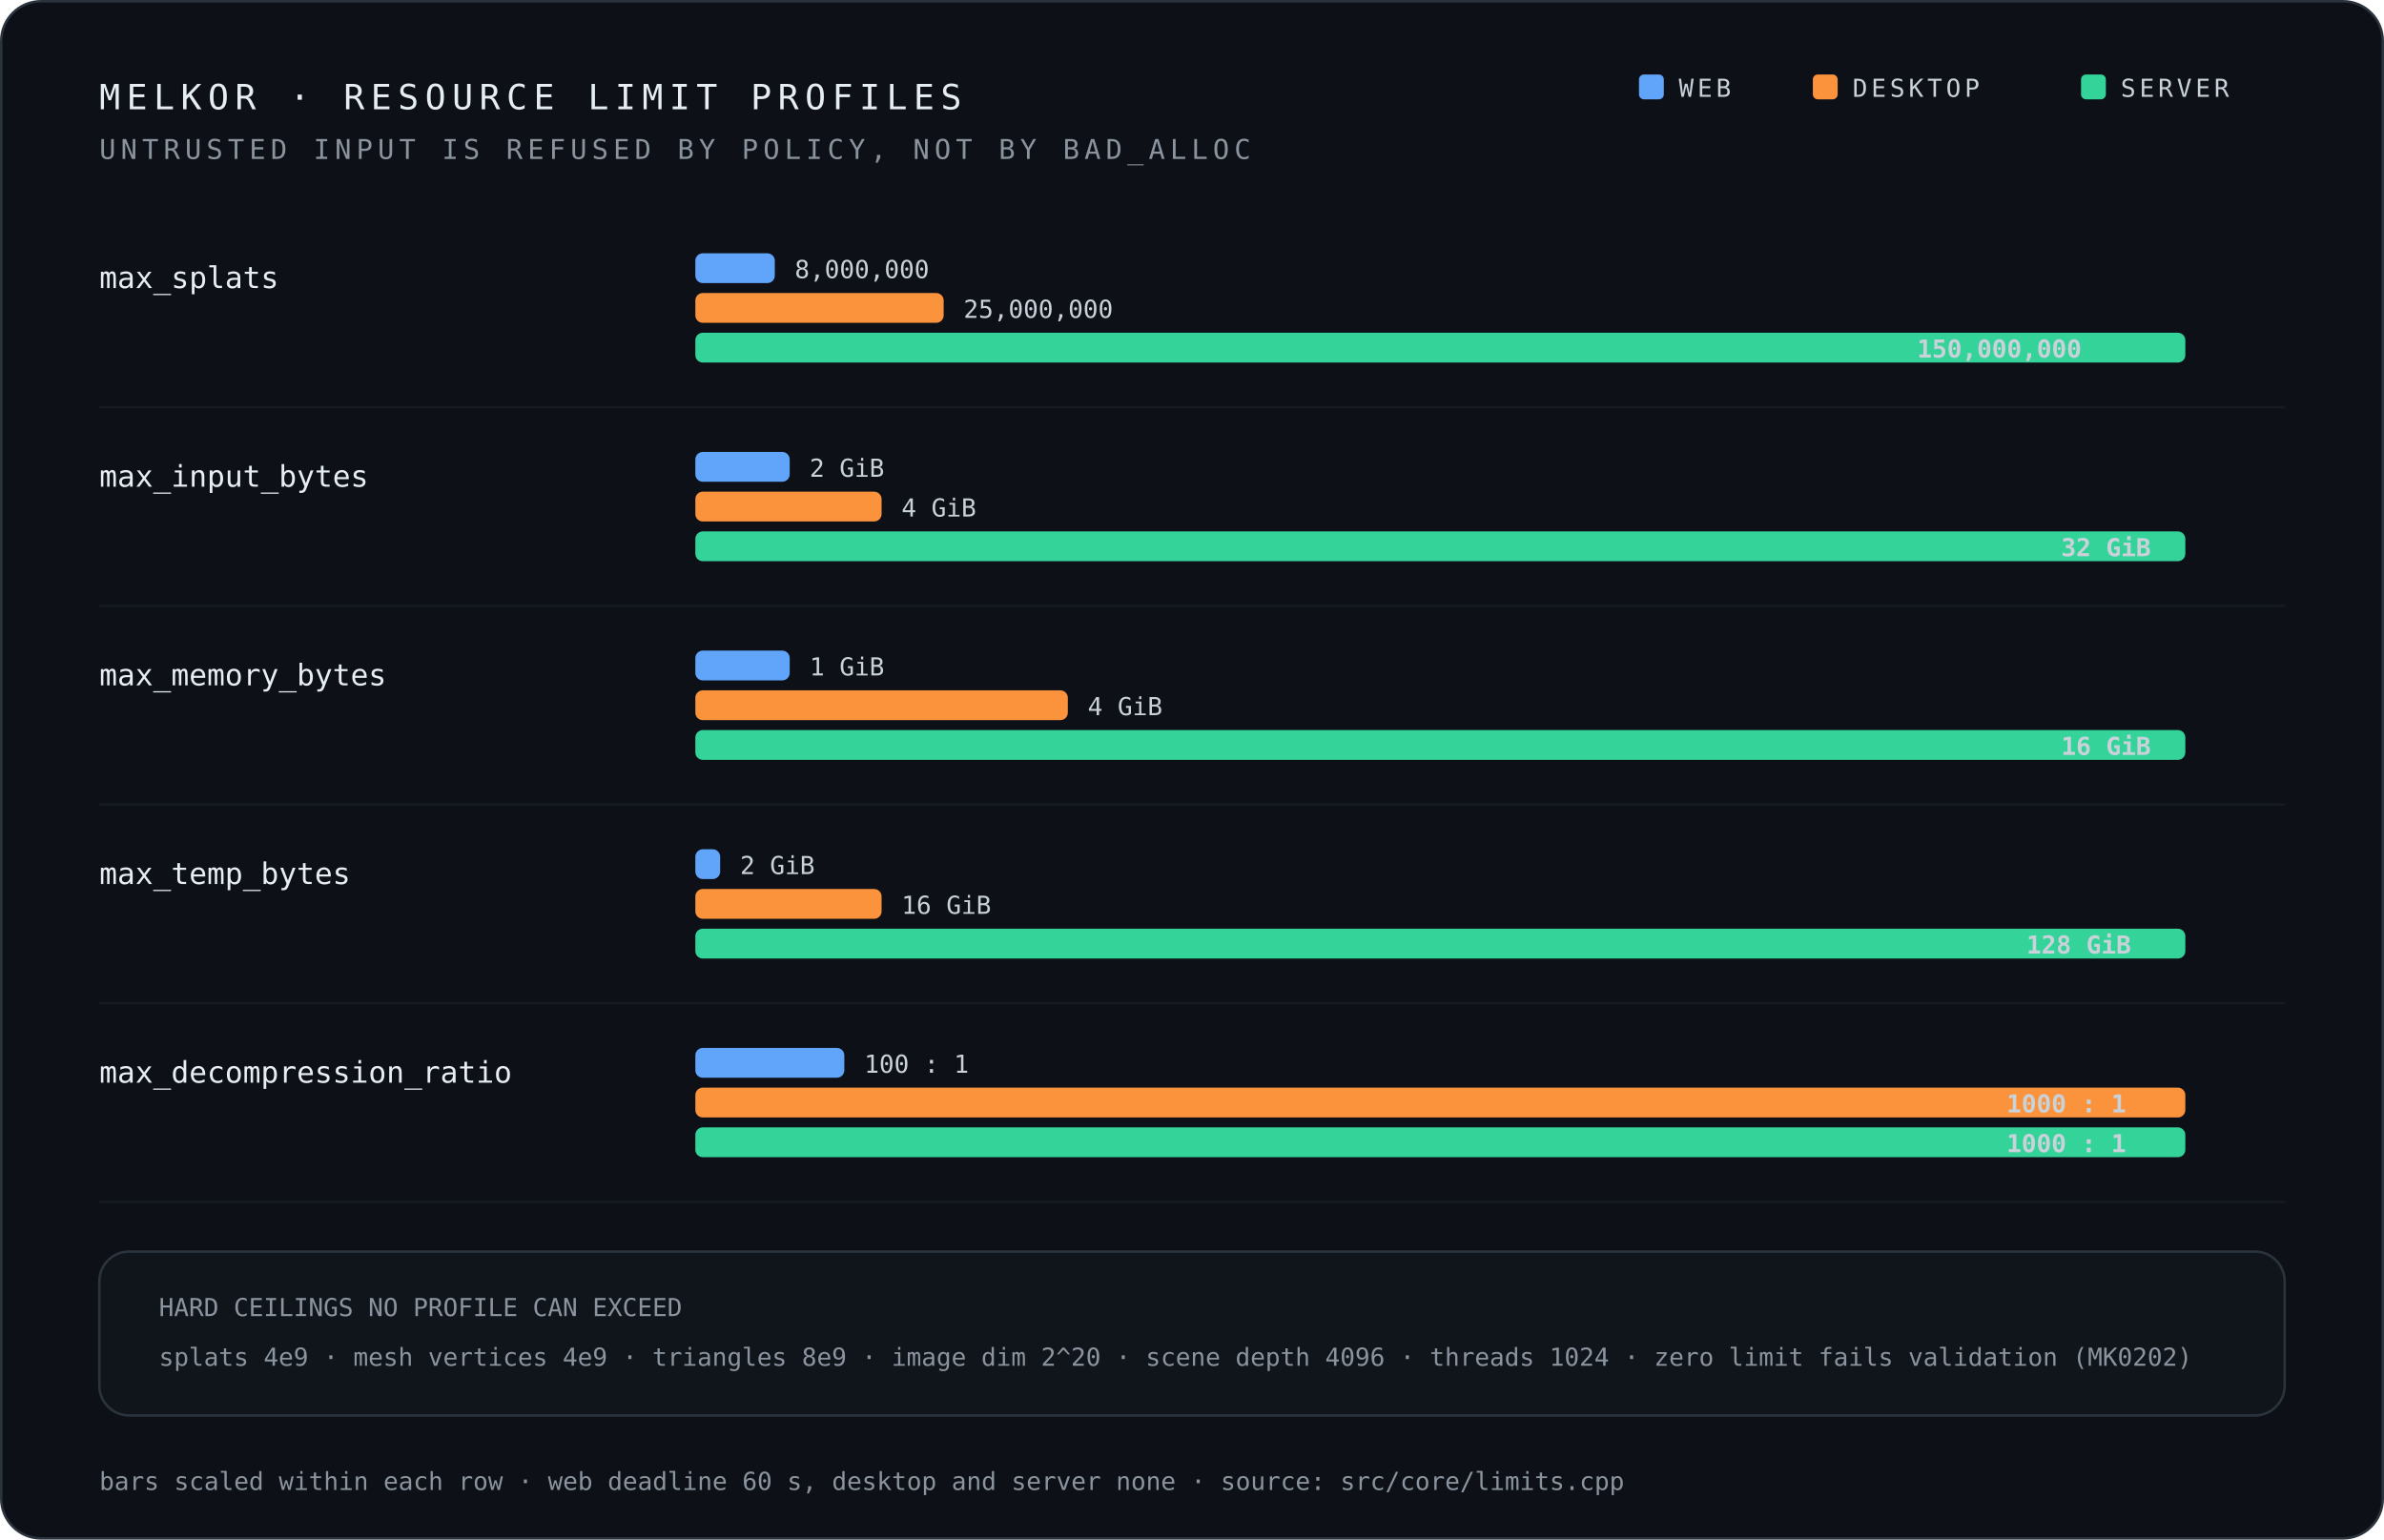
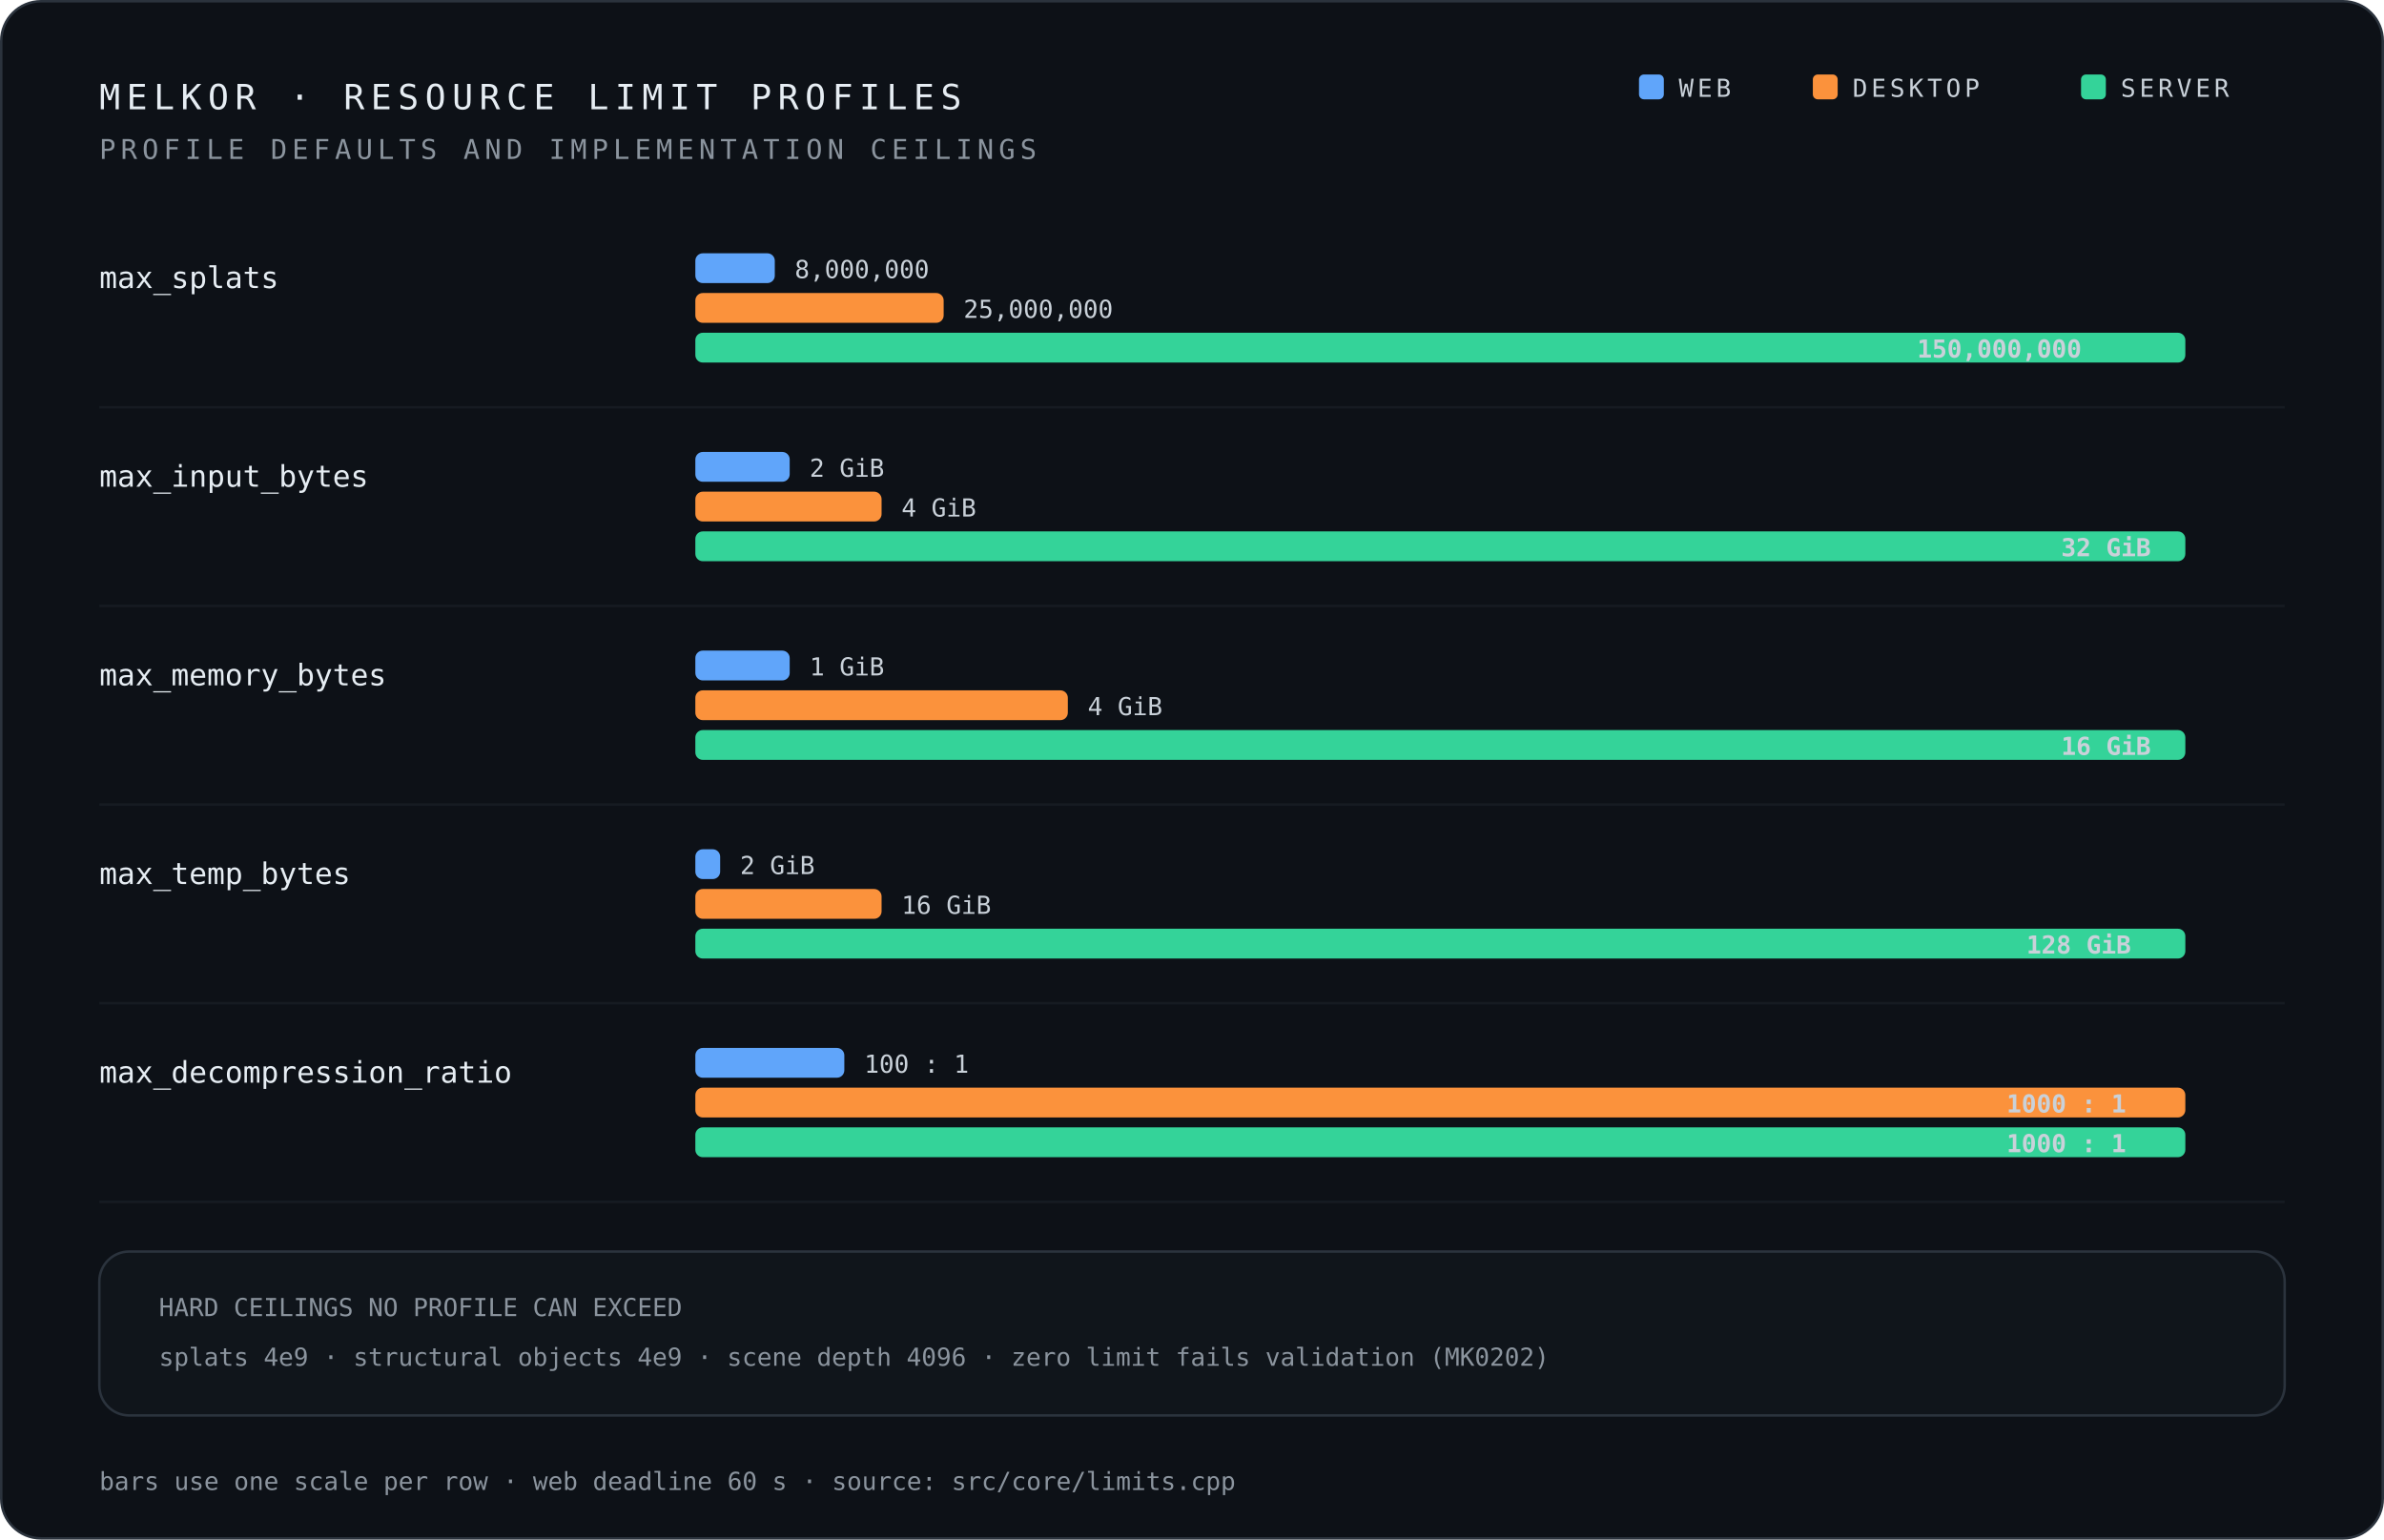
- <svg xmlns="http://www.w3.org/2000/svg" viewBox="0 0 960 620" role="img" aria-labelledby="t d">
+ <svg xmlns="http://www.w3.org/2000/svg" viewBox="0 0 960 620" role="img" aria-labelledby="limits-title limits-description">
  <style>
    text { font-family: ui-monospace, SFMono-Regular, Menlo, monospace; fill: #c9d1d9; }
    .h1 { font-size: 14px; fill: #e6edf3; letter-spacing: 2.5px; }
    .h2 { font-size: 11px; fill: #8b949e; letter-spacing: 2px; }
    .row { font-size: 12px; fill: #e6edf3; }
    .sub { font-size: 10px; fill: #8b949e; }
    .val { font-size: 10px; fill: #c9d1d9; }
    .leg { font-size: 10px; letter-spacing: 1.5px; }
  </style>
  <rect x="0.5" y="0.5" width="959" height="619" rx="16" fill="#0d1117" stroke="#2b333d" />
  <text class="h1" x="40" y="44">MELKOR · RESOURCE LIMIT PROFILES</text>
-   <text class="h2" x="40" y="64">UNTRUSTED INPUT IS REFUSED BY POLICY, NOT BY BAD_ALLOC</text>
+   <text class="h2" x="40" y="64">PROFILE DEFAULTS AND IMPLEMENTATION CEILINGS</text>
  <g class="leg">
    <rect x="660" y="30" width="10" height="10" rx="2" fill="#60a5fa" />
    <text x="676" y="39" fill="#60a5fa">WEB</text>
    <rect x="730" y="30" width="10" height="10" rx="2" fill="#fb923c" />
    <text x="746" y="39" fill="#fb923c">DESKTOP</text>
    <rect x="838" y="30" width="10" height="10" rx="2" fill="#34d399" />
    <text x="854" y="39" fill="#34d399">SERVER</text>
  </g>
  <g>
    <text class="row" x="40" y="116">max_splats</text>
    <rect x="280" y="102" width="32" height="12" rx="3" fill="#60a5fa" />
    <text class="val" x="320" y="112">8,000,000</text>
    <rect x="280" y="118" width="100" height="12" rx="3" fill="#fb923c" />
    <text class="val" x="388" y="128">25,000,000</text>
    <rect x="280" y="134" width="600" height="12" rx="3" fill="#34d399" />
    <text class="val" x="772" y="144" fill="#0d1117" font-weight="bold">150,000,000</text>
  </g>
  <line x1="40" y1="164" x2="920" y2="164" stroke="#161b22" />
  <g>
    <text class="row" x="40" y="196">max_input_bytes</text>
    <rect x="280" y="182" width="38" height="12" rx="3" fill="#60a5fa" />
    <text class="val" x="326" y="192">2 GiB</text>
    <rect x="280" y="198" width="75" height="12" rx="3" fill="#fb923c" />
    <text class="val" x="363" y="208">4 GiB</text>
    <rect x="280" y="214" width="600" height="12" rx="3" fill="#34d399" />
    <text class="val" x="830" y="224" fill="#0d1117" font-weight="bold">32 GiB</text>
  </g>
  <line x1="40" y1="244" x2="920" y2="244" stroke="#161b22" />
  <g>
    <text class="row" x="40" y="276">max_memory_bytes</text>
    <rect x="280" y="262" width="38" height="12" rx="3" fill="#60a5fa" />
    <text class="val" x="326" y="272">1 GiB</text>
    <rect x="280" y="278" width="150" height="12" rx="3" fill="#fb923c" />
    <text class="val" x="438" y="288">4 GiB</text>
    <rect x="280" y="294" width="600" height="12" rx="3" fill="#34d399" />
    <text class="val" x="830" y="304" fill="#0d1117" font-weight="bold">16 GiB</text>
  </g>
  <line x1="40" y1="324" x2="920" y2="324" stroke="#161b22" />
  <g>
    <text class="row" x="40" y="356">max_temp_bytes</text>
    <rect x="280" y="342" width="10" height="12" rx="3" fill="#60a5fa" />
    <text class="val" x="298" y="352">2 GiB</text>
    <rect x="280" y="358" width="75" height="12" rx="3" fill="#fb923c" />
    <text class="val" x="363" y="368">16 GiB</text>
    <rect x="280" y="374" width="600" height="12" rx="3" fill="#34d399" />
    <text class="val" x="816" y="384" fill="#0d1117" font-weight="bold">128 GiB</text>
  </g>
  <line x1="40" y1="404" x2="920" y2="404" stroke="#161b22" />
  <g>
    <text class="row" x="40" y="436">max_decompression_ratio</text>
    <rect x="280" y="422" width="60" height="12" rx="3" fill="#60a5fa" />
    <text class="val" x="348" y="432">100 : 1</text>
    <rect x="280" y="438" width="600" height="12" rx="3" fill="#fb923c" />
    <text class="val" x="808" y="448" fill="#0d1117" font-weight="bold">1000 : 1</text>
    <rect x="280" y="454" width="600" height="12" rx="3" fill="#34d399" />
    <text class="val" x="808" y="464" fill="#0d1117" font-weight="bold">1000 : 1</text>
  </g>
  <line x1="40" y1="484" x2="920" y2="484" stroke="#161b22" />
  <g>
    <rect x="40" y="504" width="880" height="66" rx="12" fill="#10151b" stroke="#2b333d" />
    <text class="sub" x="64" y="530" fill="#fbbf24">HARD CEILINGS NO PROFILE CAN EXCEED</text>
-     <text class="sub" x="64" y="550">splats 4e9 · mesh vertices 4e9 · triangles 8e9 · image dim 2^20 · scene depth 4096 · threads 1024 · zero limit fails validation (MK0202)</text>
+     <text class="sub" x="64" y="550">splats 4e9 · structural objects 4e9 · scene depth 4096 · zero limit fails validation (MK0202)</text>
  </g>
-   <text class="sub" x="40" y="600">bars scaled within each row · web deadline 60 s, desktop and server none · source: src/core/limits.cpp</text>
+   <text class="sub" x="40" y="600">bars use one scale per row · web deadline 60 s · source: src/core/limits.cpp</text>
</svg>
